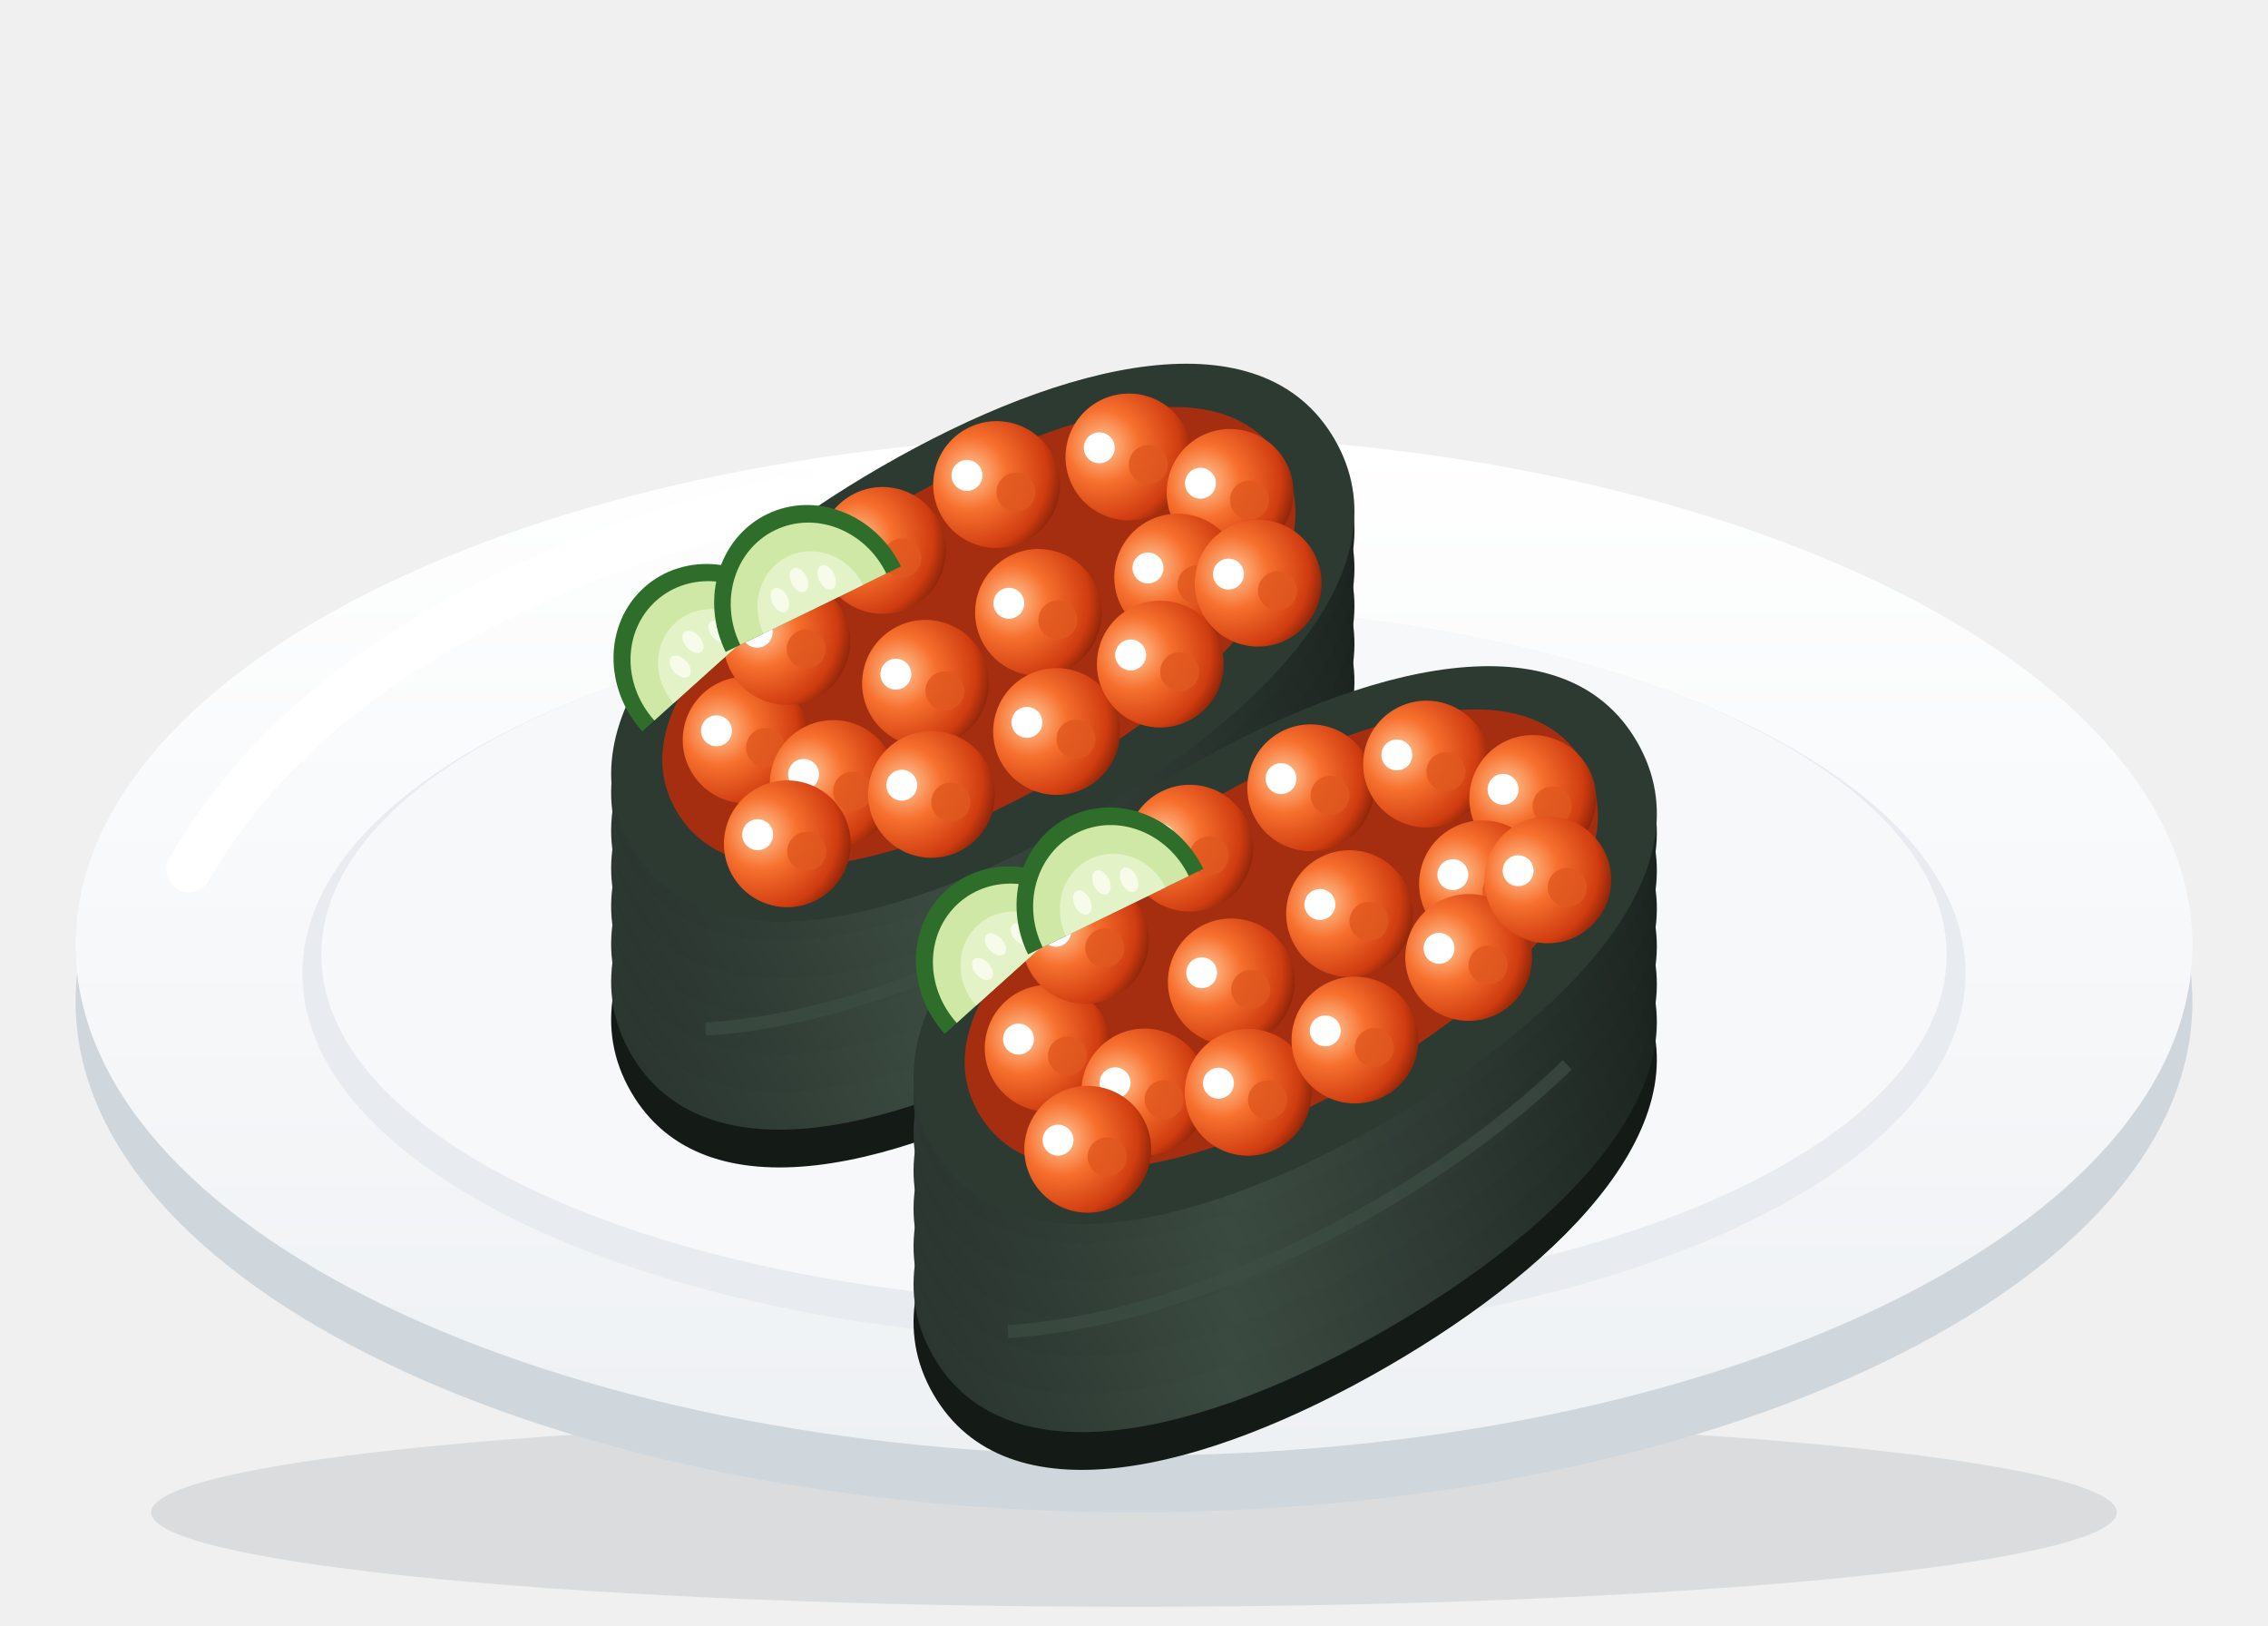
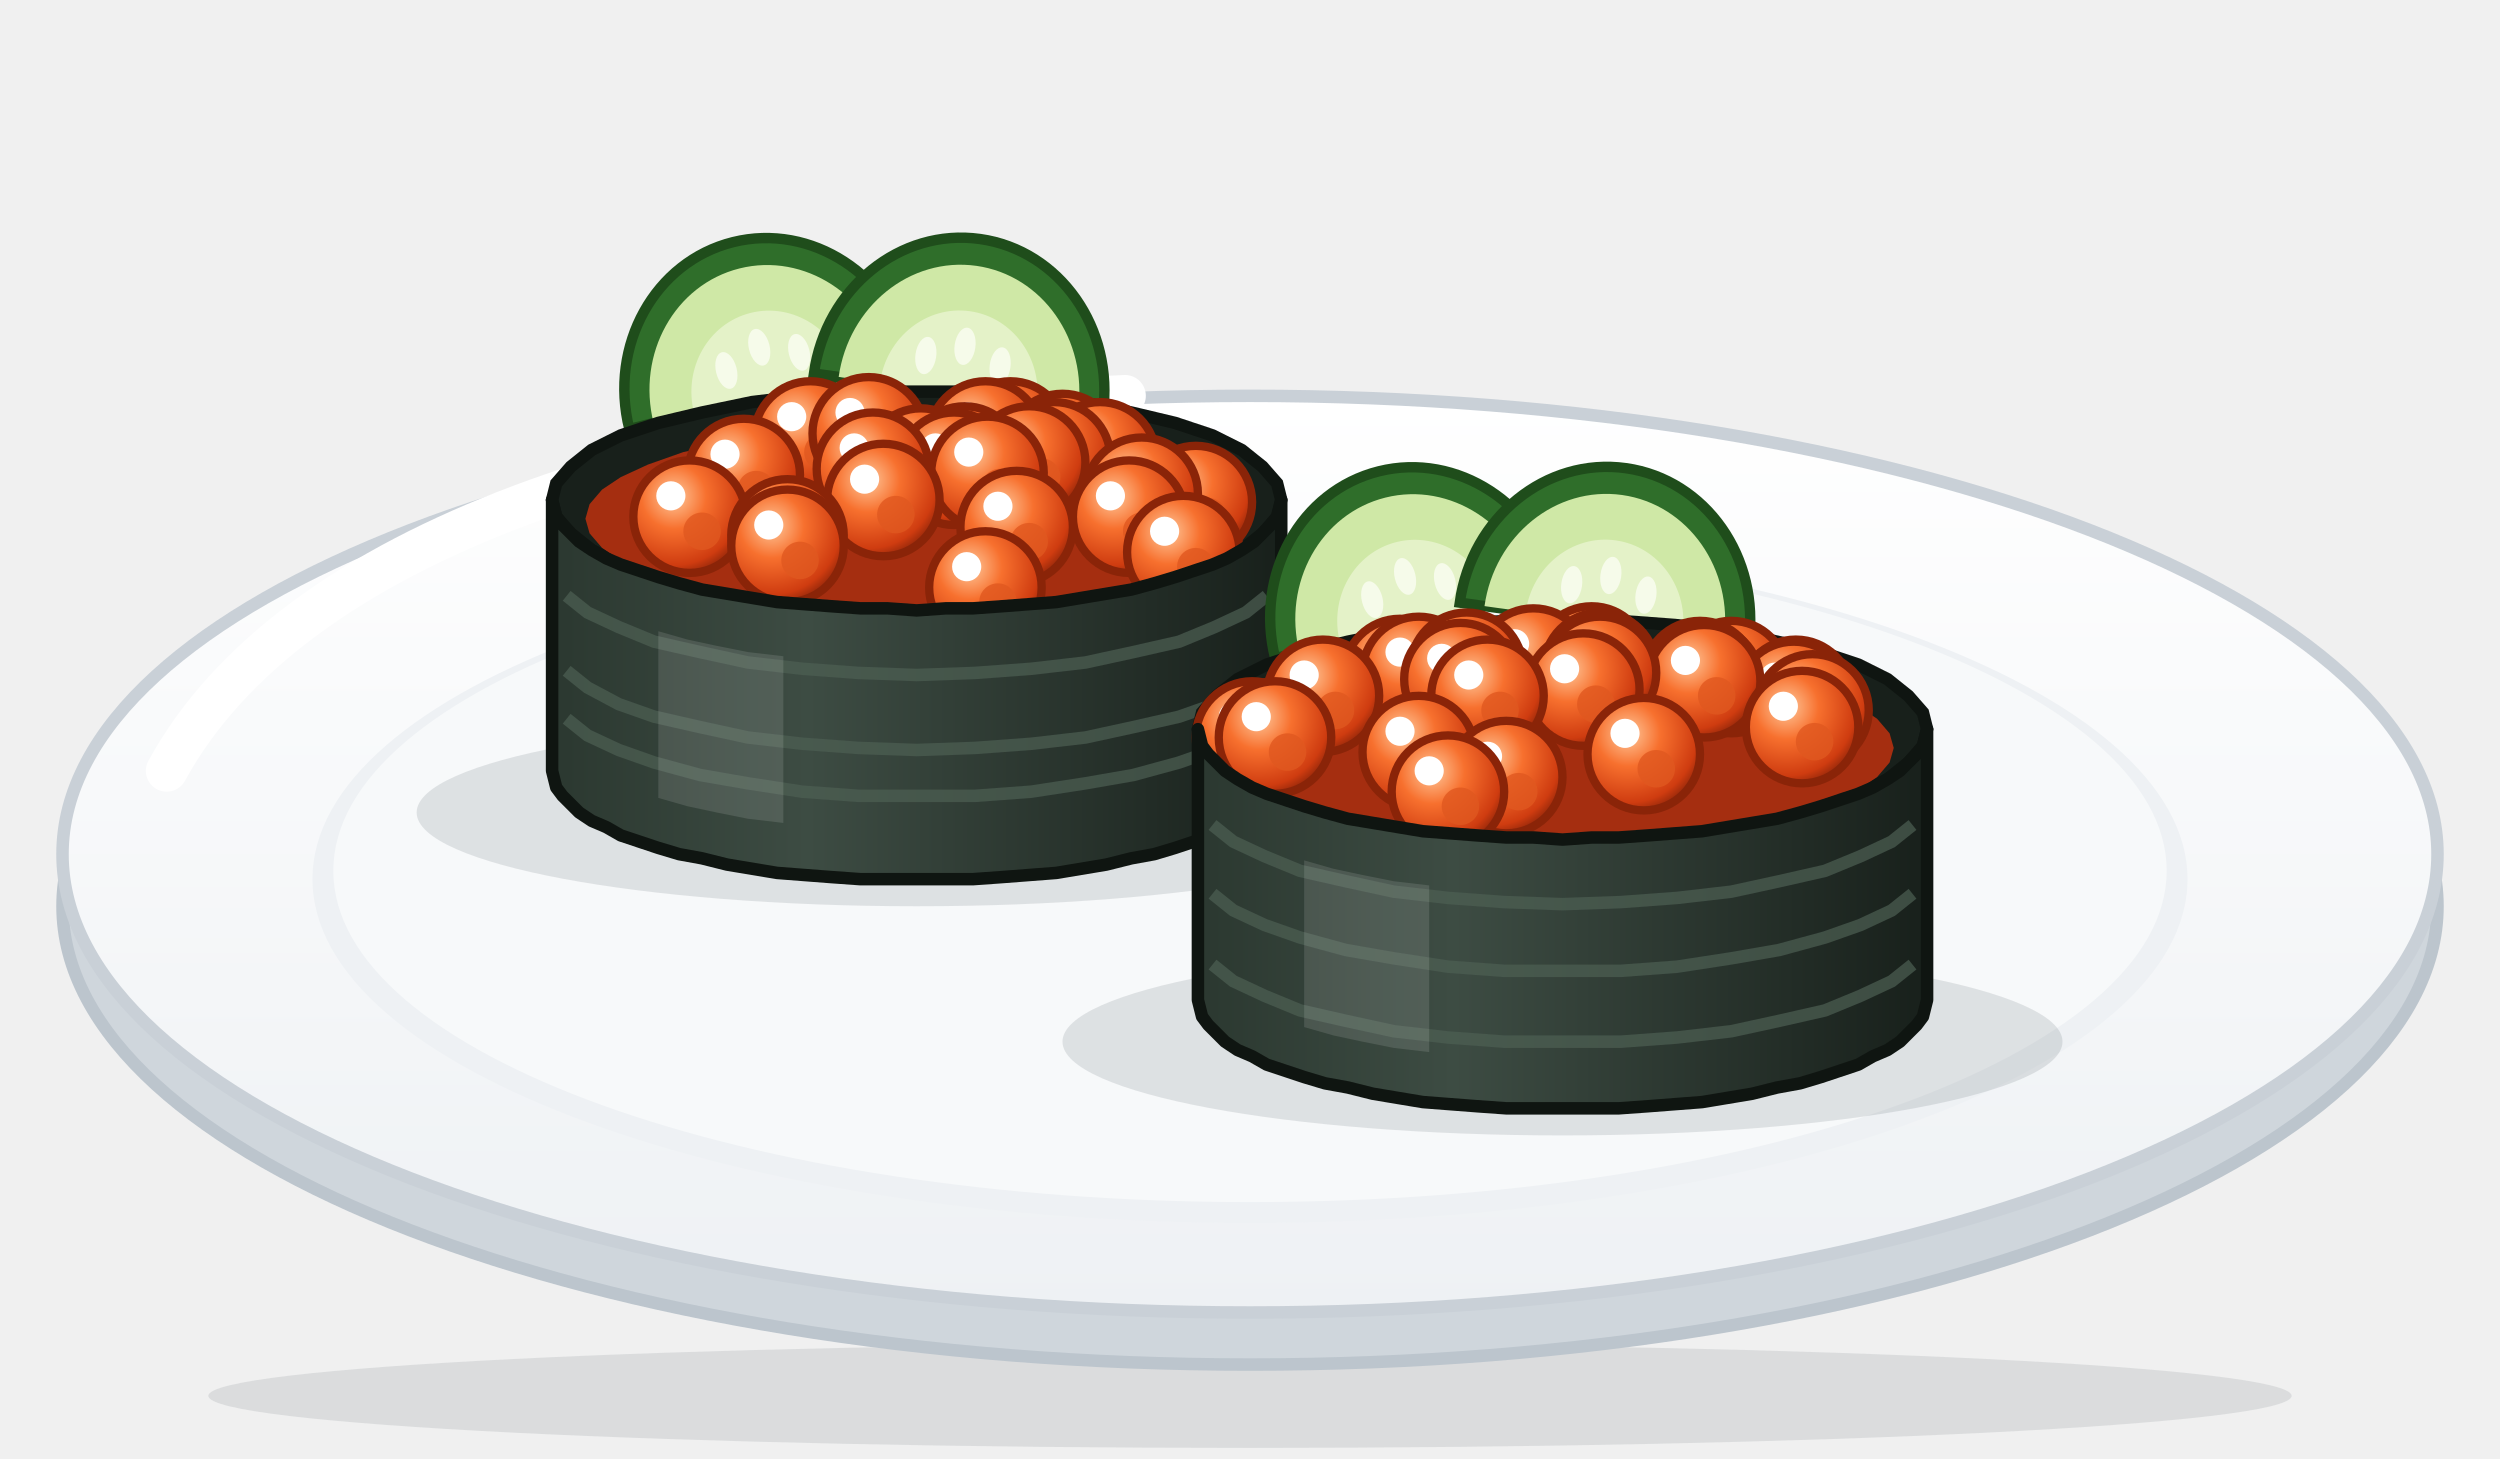
- <svg xmlns="http://www.w3.org/2000/svg" viewBox="0 10 120 86">
+ <svg xmlns="http://www.w3.org/2000/svg" viewBox="0 24 120 70">
  <defs>
    <filter id="soft" x="-20%" y="-50%" width="140%" height="200%">
-       <feGaussianBlur stdDeviation="0.8" />
+       <feGaussianBlur stdDeviation="0.7" />
    </filter>
    <linearGradient id="plate" x1="0" y1="0" x2="0" y2="1">
      <stop offset="0" stop-color="#ffffff" />
      <stop offset="1" stop-color="#eef1f4" />
+     </linearGradient>
+     <linearGradient id="rice" x1="0" y1="0" x2="0" y2="1">
+       <stop offset="0.3" stop-color="#fdfdfb" />
+       <stop offset="1" stop-color="#dde2e8" />
+     </linearGradient>
+     <linearGradient id="nori" x1="0" y1="0" x2="1" y2="0">
+       <stop offset="0" stop-color="#2b3830" />
+       <stop offset="0.35" stop-color="#3d4c43" />
+       <stop offset="1" stop-color="#18201b" />
    </linearGradient>
    <radialGradient id="roe" cx="0.36" cy="0.32" r="0.72">
      <stop offset="0" stop-color="#ffc99c" />
      <stop offset="0.4" stop-color="#f7702e" />
      <stop offset="0.85" stop-color="#cf3c10" />
      <stop offset="1" stop-color="#93270a" />
    </radialGradient>
-     <linearGradient id="noriSide" x1="0" y1="0" x2="1" y2="0">
-       <stop offset="0" stop-color="#2a362f" />
-       <stop offset="0.3" stop-color="#3b4a41" />
-       <stop offset="1" stop-color="#1a221e" />
-     </linearGradient>
  </defs>
-   <ellipse cx="60" cy="90" rx="52" ry="5" fill="#1c2b36" opacity="0.10" />
-   <ellipse cx="60" cy="63" rx="56" ry="27" fill="#cfd6dc" />
-   <ellipse cx="60" cy="60" rx="56" ry="27" fill="url(#plate)" />
-   <ellipse cx="60" cy="61.5" rx="44" ry="19.5" fill="#e8ecf0" />
-   <ellipse cx="60" cy="60.5" rx="43" ry="18.5" fill="#f6f8fa" />
-   <path d="M10 56 C18 42 38 35 60 34" fill="none" stroke="#fff" stroke-width="2.4" stroke-linecap="round" />
-   <g transform="translate(52 57) rotate(-30) scale(0.86)">
-     <path d="M-25 0 C-25 -9 -13 -12.5 0 -12.5 C13 -12.5 25 -9 25 0 C25 9 13 12.5 0 12.5 C-13 12.5 -25 9 -25 0 Z" fill="#141b17" />
+   <ellipse cx="60" cy="91" rx="50" ry="2.5" fill="#1c2b36" opacity="0.10" />
+   <ellipse cx="60" cy="67.5" rx="57" ry="22" fill="#cfd6dc" stroke="#bcc5cd" stroke-width="0.6" />
+   <ellipse cx="60" cy="65" rx="57" ry="22" fill="url(#plate)" stroke="#c9d0d7" stroke-width="0.6" />
+   <ellipse cx="60" cy="66.2" rx="45" ry="16.5" fill="#eef1f4" />
+   <ellipse cx="60" cy="65.8" rx="44" ry="15.9" fill="#f7f9fa" />
+   <path d="M8 61 C14 50 32 44 54 43" fill="none" stroke="#fff" stroke-width="2" stroke-linecap="round" />
+   <g>
+     <ellipse cx="44" cy="63" rx="24" ry="4.5" fill="#1c2b36" opacity="0.12" />
+     <g transform="translate(37 42.9) rotate(-14)">
+       <path d="M-7 0 A7 7.5 0 0 1 7 0 Z" fill="#2f6e2a" stroke="#1f4d1b" stroke-width="0.5" />
+       <path d="M-5.8 0 A5.8 6.2 0 0 1 5.8 0 Z" fill="#cfe8a6" />
+       <path d="M-3.8 0 A3.8 4 0 0 1 3.8 0 Z" fill="#e4f2c8" />
+       <g fill="#f6fbea">
+         <ellipse cx="-1.8" cy="-1.6" rx="0.5" ry="0.9" />
+         <ellipse cx="0" cy="-2.3" rx="0.5" ry="0.9" />
+         <ellipse cx="1.8" cy="-1.6" rx="0.5" ry="0.9" />
+       </g>
+     </g>
+     <g transform="translate(46 42.9) rotate(8)">
+       <path d="M-7 0 A7 7.5 0 0 1 7 0 Z" fill="#2f6e2a" stroke="#1f4d1b" stroke-width="0.5" />
+       <path d="M-5.8 0 A5.8 6.2 0 0 1 5.8 0 Z" fill="#cfe8a6" />
+       <path d="M-3.8 0 A3.8 4 0 0 1 3.8 0 Z" fill="#e4f2c8" />
+       <g fill="#f6fbea">
+         <ellipse cx="-1.8" cy="-1.6" rx="0.5" ry="0.9" />
+         <ellipse cx="0" cy="-2.3" rx="0.5" ry="0.9" />
+         <ellipse cx="1.8" cy="-1.6" rx="0.5" ry="0.9" />
+       </g>
+     </g>
+     <path d="M61.5 48 L61.3 48.8 L60.6 49.6 L59.6 50.4 L58.2 51.1 L56.4 51.7 L54.3 52.3 L51.9 52.7 L49.4 53 L46.7 53.2 L44 53.3 L41.3 53.2 L38.6 53 L36.1 52.7 L33.7 52.3 L31.6 51.7 L29.8 51.1 L28.4 50.4 L27.4 49.6 L26.7 48.8 L26.5 48 L26.7 47.2 L27.4 46.4 L28.4 45.6 L29.8 44.9 L31.6 44.3 L33.7 43.8 L36.1 43.3 L38.6 43 L41.3 42.8 L44 42.8 L46.7 42.8 L49.4 43 L51.9 43.3 L54.3 43.8 L56.4 44.3 L58.2 44.9 L59.6 45.6 L60.6 46.4 L61.3 47.2 L61.5 48 Z" fill="#18201b" stroke="#0f1511" stroke-width="0.6" />
+     <path d="M59.9 48.9 L59.7 49.6 L59.1 50.3 L58.2 50.9 L56.9 51.5 L55.2 52 L53.3 52.5 L51.2 52.8 L48.9 53.1 L46.5 53.3 L44 53.3 L41.5 53.3 L39.1 53.1 L36.8 52.8 L34.7 52.5 L32.8 52 L31.1 51.5 L29.8 50.9 L28.9 50.3 L28.3 49.6 L28.1 48.9 L28.3 48.2 L28.9 47.5 L29.8 46.9 L31.1 46.3 L32.8 45.7 L34.7 45.3 L36.8 44.9 L39.1 44.6 L41.5 44.5 L44 44.4 L46.5 44.5 L48.9 44.6 L51.2 44.9 L53.3 45.3 L55.2 45.7 L56.9 46.3 L58.2 46.9 L59.1 47.5 L59.7 48.2 L59.9 48.9 Z" fill="#a52e10" />
+     <circle cx="38.9" cy="45" r="2.7" fill="url(#roe)" stroke="#8a2408" stroke-width="0.4" />
+     <circle cx="39.5" cy="45.7" r="0.9" fill="#e0581f" opacity="0.8" />
+     <circle cx="38" cy="44" r="0.7" fill="#fff" />
+     <circle cx="41.7" cy="44.8" r="2.7" fill="url(#roe)" stroke="#8a2408" stroke-width="0.4" />
+     <circle cx="42.3" cy="45.5" r="0.9" fill="#e0581f" opacity="0.8" />
+     <circle cx="40.8" cy="43.8" r="0.7" fill="#fff" />
+     <circle cx="48.5" cy="45" r="2.7" fill="url(#roe)" stroke="#8a2408" stroke-width="0.4" />
+     <circle cx="49.1" cy="45.7" r="0.9" fill="#e0581f" opacity="0.8" />
+     <circle cx="47.6" cy="44" r="0.7" fill="#fff" />
+     <circle cx="47.3" cy="45" r="2.7" fill="url(#roe)" stroke="#8a2408" stroke-width="0.4" />
+     <circle cx="47.9" cy="45.7" r="0.9" fill="#e0581f" opacity="0.8" />
+     <circle cx="46.4" cy="44" r="0.7" fill="#fff" />
+     <circle cx="51" cy="45.6" r="2.7" fill="url(#roe)" stroke="#8a2408" stroke-width="0.4" />
+     <circle cx="51.6" cy="46.3" r="0.9" fill="#e0581f" opacity="0.8" />
+     <circle cx="50.1" cy="44.6" r="0.7" fill="#fff" />
+     <circle cx="52.8" cy="46" r="2.7" fill="url(#roe)" stroke="#8a2408" stroke-width="0.4" />
+     <circle cx="53.4" cy="46.7" r="0.9" fill="#e0581f" opacity="0.8" />
+     <circle cx="51.9" cy="45" r="0.7" fill="#fff" />
+     <circle cx="50.6" cy="46" r="2.7" fill="url(#roe)" stroke="#8a2408" stroke-width="0.4" />
+     <circle cx="51.2" cy="46.7" r="0.9" fill="#e0581f" opacity="0.8" />
+     <circle cx="49.7" cy="45" r="0.7" fill="#fff" />
+     <circle cx="49.4" cy="46.2" r="2.7" fill="url(#roe)" stroke="#8a2408" stroke-width="0.4" />
+     <circle cx="50" cy="46.9" r="0.9" fill="#e0581f" opacity="0.8" />
+     <circle cx="48.5" cy="45.2" r="0.7" fill="#fff" />
+     <circle cx="35.7" cy="46.8" r="2.7" fill="url(#roe)" stroke="#8a2408" stroke-width="0.4" />
+     <circle cx="36.3" cy="47.5" r="0.9" fill="#e0581f" opacity="0.8" />
+     <circle cx="34.8" cy="45.8" r="0.7" fill="#fff" />
+     <circle cx="57.4" cy="48.1" r="2.7" fill="url(#roe)" stroke="#8a2408" stroke-width="0.4" />
+     <circle cx="58" cy="48.8" r="0.9" fill="#e0581f" opacity="0.8" />
+     <circle cx="56.5" cy="47.1" r="0.7" fill="#fff" />
+     <circle cx="46.3" cy="46.2" r="2.7" fill="url(#roe)" stroke="#8a2408" stroke-width="0.4" />
+     <circle cx="46.9" cy="46.9" r="0.9" fill="#e0581f" opacity="0.8" />
+     <circle cx="45.4" cy="45.2" r="0.7" fill="#fff" />
+     <circle cx="44.2" cy="46.3" r="2.7" fill="url(#roe)" stroke="#8a2408" stroke-width="0.4" />
+     <circle cx="44.8" cy="47" r="0.9" fill="#e0581f" opacity="0.8" />
+     <circle cx="43.3" cy="45.3" r="0.7" fill="#fff" />
+     <circle cx="54.8" cy="47.7" r="2.7" fill="url(#roe)" stroke="#8a2408" stroke-width="0.4" />
+     <circle cx="55.4" cy="48.4" r="0.9" fill="#e0581f" opacity="0.8" />
+     <circle cx="53.9" cy="46.7" r="0.7" fill="#fff" />
+     <circle cx="45.8" cy="46.5" r="2.7" fill="url(#roe)" stroke="#8a2408" stroke-width="0.4" />
+     <circle cx="46.4" cy="47.2" r="0.9" fill="#e0581f" opacity="0.8" />
+     <circle cx="44.9" cy="45.5" r="0.7" fill="#fff" />
+     <circle cx="41.9" cy="46.5" r="2.7" fill="url(#roe)" stroke="#8a2408" stroke-width="0.4" />
+     <circle cx="42.5" cy="47.2" r="0.9" fill="#e0581f" opacity="0.8" />
+     <circle cx="41" cy="45.5" r="0.7" fill="#fff" />
+     <circle cx="47.4" cy="46.7" r="2.7" fill="url(#roe)" stroke="#8a2408" stroke-width="0.4" />
+     <circle cx="48" cy="47.4" r="0.9" fill="#e0581f" opacity="0.8" />
+     <circle cx="46.5" cy="45.7" r="0.7" fill="#fff" />
+     <circle cx="33.1" cy="48.8" r="2.7" fill="url(#roe)" stroke="#8a2408" stroke-width="0.4" />
+     <circle cx="33.7" cy="49.5" r="0.9" fill="#e0581f" opacity="0.8" />
+     <circle cx="32.2" cy="47.8" r="0.7" fill="#fff" />
+     <circle cx="54.2" cy="48.8" r="2.7" fill="url(#roe)" stroke="#8a2408" stroke-width="0.4" />
+     <circle cx="54.8" cy="49.5" r="0.9" fill="#e0581f" opacity="0.8" />
+     <circle cx="53.3" cy="47.8" r="0.7" fill="#fff" />
+     <circle cx="42.4" cy="48" r="2.7" fill="url(#roe)" stroke="#8a2408" stroke-width="0.4" />
+     <circle cx="43" cy="48.7" r="0.9" fill="#e0581f" opacity="0.8" />
+     <circle cx="41.5" cy="47" r="0.7" fill="#fff" />
+     <circle cx="56.8" cy="50.5" r="2.7" fill="url(#roe)" stroke="#8a2408" stroke-width="0.4" />
+     <circle cx="57.4" cy="51.2" r="0.9" fill="#e0581f" opacity="0.8" />
+     <circle cx="55.9" cy="49.5" r="0.7" fill="#fff" />
+     <circle cx="48.8" cy="49.3" r="2.7" fill="url(#roe)" stroke="#8a2408" stroke-width="0.4" />
+     <circle cx="49.4" cy="50" r="0.9" fill="#e0581f" opacity="0.8" />
+     <circle cx="47.9" cy="48.3" r="0.7" fill="#fff" />
+     <circle cx="37.8" cy="49.7" r="2.7" fill="url(#roe)" stroke="#8a2408" stroke-width="0.4" />
+     <circle cx="38.4" cy="50.4" r="0.9" fill="#e0581f" opacity="0.8" />
+     <circle cx="36.9" cy="48.7" r="0.7" fill="#fff" />
+     <circle cx="37.8" cy="50.2" r="2.7" fill="url(#roe)" stroke="#8a2408" stroke-width="0.4" />
+     <circle cx="38.4" cy="50.9" r="0.9" fill="#e0581f" opacity="0.8" />
+     <circle cx="36.9" cy="49.2" r="0.7" fill="#fff" />
+     <circle cx="47.3" cy="52.2" r="2.7" fill="url(#roe)" stroke="#8a2408" stroke-width="0.4" />
+     <circle cx="47.9" cy="52.9" r="0.9" fill="#e0581f" opacity="0.8" />
+     <circle cx="46.4" cy="51.2" r="0.7" fill="#fff" />
+     <path d="M61.5 48 L61.4 48.4 L61.3 48.8 L61 49.2 L60.6 49.6 L60.2 50 L59.6 50.4 L58.9 50.8 L58.2 51.1 L57.3 51.4 L56.4 51.7 L55.4 52 L54.3 52.3 L53.1 52.5 L51.9 52.7 L50.7 52.9 L49.4 53 L48.1 53.1 L46.7 53.2 L45.4 53.2 L44 53.3 L42.6 53.2 L41.3 53.2 L39.9 53.1 L38.6 53 L37.3 52.9 L36.1 52.7 L34.9 52.5 L33.7 52.3 L32.6 52 L31.6 51.7 L30.7 51.4 L29.8 51.1 L29.1 50.8 L28.4 50.4 L27.8 50 L27.4 49.6 L27 49.2 L26.7 48.8 L26.6 48.4 L26.5 48 L26.5 61 L26.6 61.4 L26.7 61.8 L27 62.2 L27.4 62.6 L27.8 63 L28.4 63.4 L29.1 63.7 L29.8 64.1 L30.7 64.4 L31.6 64.7 L32.6 65 L33.7 65.2 L34.9 65.5 L36.1 65.7 L37.3 65.9 L38.6 66 L39.9 66.1 L41.3 66.2 L42.6 66.2 L44 66.2 L45.4 66.2 L46.7 66.2 L48.1 66.1 L49.4 66 L50.7 65.9 L51.9 65.7 L53.1 65.5 L54.3 65.2 L55.4 65 L56.4 64.7 L57.3 64.4 L58.2 64.1 L58.9 63.7 L59.6 63.4 L60.2 63 L60.6 62.6 L61 62.2 L61.3 61.8 L61.4 61.4 L61.5 61 Z" fill="url(#nori)" stroke="#0f1511" stroke-width="0.6" stroke-linejoin="round" />
+     <path d="M60.8 58.5 L59.8 59.3 L58.3 60 L56.6 60.6 L54.4 61.2 L52.1 61.6 L49.5 62 L46.8 62.2 L44 62.2 L41.2 62.2 L38.5 62 L35.9 61.6 L33.6 61.2 L31.4 60.6 L29.7 60 L28.2 59.3 L27.2 58.5" fill="none" stroke="#4d5f53" stroke-width="0.6" opacity="0.7" />
+     <path d="M60.8 56.2 L59.8 57 L58.3 57.8 L56.6 58.4 L54.4 58.9 L52.1 59.4 L49.5 59.7 L46.8 59.9 L44 60 L41.2 59.9 L38.5 59.7 L35.9 59.4 L33.6 58.9 L31.4 58.4 L29.7 57.8 L28.2 57 L27.2 56.2" fill="none" stroke="#4d5f53" stroke-width="0.6" opacity="0.7" />
+     <path d="M60.8 52.6 L59.8 53.4 L58.3 54.1 L56.6 54.8 L54.4 55.3 L52.1 55.8 L49.5 56.1 L46.8 56.3 L44 56.4 L41.2 56.3 L38.5 56.1 L35.9 55.8 L33.6 55.3 L31.4 54.8 L29.7 54.1 L28.2 53.4 L27.2 52.6" fill="none" stroke="#4d5f53" stroke-width="0.6" opacity="0.7" />
+     <path d="M37.6 55.5 L35.9 55.3 L34.4 55 L33 54.7 L31.6 54.3 L31.6 62.3 L33 62.7 L34.4 63 L35.9 63.3 L37.6 63.5" fill="#ffffff" opacity="0.12" />
  </g>
-   <g transform="translate(52 55) rotate(-30) scale(0.86)">
-     <path d="M-25 0 C-25 -9 -13 -12.5 0 -12.5 C13 -12.5 25 -9 25 0 C25 9 13 12.5 0 12.5 C-13 12.5 -25 9 -25 0 Z" fill="url(#noriSide)" />
-   </g>
-   <g transform="translate(52 53) rotate(-30) scale(0.86)">
-     <path d="M-25 0 C-25 -9 -13 -12.5 0 -12.5 C13 -12.5 25 -9 25 0 C25 9 13 12.5 0 12.5 C-13 12.5 -25 9 -25 0 Z" fill="url(#noriSide)" />
-   </g>
-   <g transform="translate(52 51) rotate(-30) scale(0.86)">
-     <path d="M-25 0 C-25 -9 -13 -12.5 0 -12.5 C13 -12.5 25 -9 25 0 C25 9 13 12.5 0 12.5 C-13 12.5 -25 9 -25 0 Z" fill="url(#noriSide)" />
-   </g>
-   <g transform="translate(52 49) rotate(-30) scale(0.86)">
-     <path d="M-25 0 C-25 -9 -13 -12.5 0 -12.5 C13 -12.5 25 -9 25 0 C25 9 13 12.5 0 12.5 C-13 12.5 -25 9 -25 0 Z" fill="url(#noriSide)" />
-   </g>
-   <g transform="translate(52 47) rotate(-30) scale(0.86)">
-     <path d="M-25 0 C-25 -9 -13 -12.5 0 -12.5 C13 -12.5 25 -9 25 0 C25 9 13 12.5 0 12.5 C-13 12.5 -25 9 -25 0 Z" fill="url(#noriSide)" />
-   </g>
-   <g transform="translate(52 45) rotate(-30) scale(0.86)">
-     <path d="M-25 0 C-25 -9 -13 -12.5 0 -12.5 C13 -12.5 25 -9 25 0 C25 9 13 12.5 0 12.5 C-13 12.5 -25 9 -25 0 Z" fill="url(#noriSide)" />
-   </g>
-   <g transform="translate(52 52) rotate(-30) scale(0.86)">
-     <path d="M-22 4 C-12 9 4 10 16 7" fill="none" stroke="#3d4d43" stroke-width="0.8" opacity="0.7" />
-   </g>
-   <g transform="translate(52 44) rotate(-30) scale(0.86)">
-     <path d="M-25 0 C-25 -9 -13 -12.5 0 -12.5 C13 -12.5 25 -9 25 0 C25 9 13 12.5 0 12.5 C-13 12.5 -25 9 -25 0 Z" fill="#2c3a31" />
-     <path d="M-21.5 -0.5 C-21.5 -7.5 -11 -10 0 -10 C11 -10 21.5 -7.5 21.5 -0.5 C21.5 6.5 11 9.5 0 9.5 C-11 9.5 -21.5 6.5 -21.5 -0.5 Z" fill="#a52e10" />
-     <circle cx="-15.6" cy="-2.1" r="3.9" fill="url(#roe)" />
-     <circle cx="-14.8" cy="-1.1" r="1.2" fill="#e0581f" opacity="0.8" />
-     <circle cx="-16.9" cy="-3.5" r="0.95" fill="#fff" />
-     <circle cx="-10.4" cy="-6.1" r="3.9" fill="url(#roe)" />
-     <circle cx="-9.6" cy="-5.1" r="1.2" fill="#e0581f" opacity="0.8" />
-     <circle cx="-11.7" cy="-7.5" r="0.95" fill="#fff" />
-     <circle cx="-2.5" cy="-8" r="3.9" fill="url(#roe)" />
-     <circle cx="-1.7" cy="-7" r="1.2" fill="#e0581f" opacity="0.8" />
-     <circle cx="-3.8" cy="-9.4" r="0.95" fill="#fff" />
-     <circle cx="5.6" cy="-8" r="3.9" fill="url(#roe)" />
-     <circle cx="6.4" cy="-7" r="1.2" fill="#e0581f" opacity="0.8" />
-     <circle cx="4.3" cy="-9.4" r="0.95" fill="#fff" />
-     <circle cx="13.5" cy="-5.4" r="3.9" fill="url(#roe)" />
-     <circle cx="14.3" cy="-4.4" r="1.2" fill="#e0581f" opacity="0.8" />
-     <circle cx="12.2" cy="-6.8" r="0.95" fill="#fff" />
-     <circle cx="17.8" cy="-0.4" r="3.9" fill="url(#roe)" />
-     <circle cx="18.6" cy="0.6" r="1.2" fill="#e0581f" opacity="0.8" />
-     <circle cx="16.5" cy="-1.8" r="0.95" fill="#fff" />
-     <circle cx="-12.3" cy="2.9" r="3.9" fill="url(#roe)" />
-     <circle cx="-11.5" cy="3.9" r="1.2" fill="#e0581f" opacity="0.8" />
-     <circle cx="-13.6" cy="1.5" r="0.95" fill="#fff" />
-     <circle cx="-4.3" cy="0.4" r="3.9" fill="url(#roe)" />
-     <circle cx="-3.5" cy="1.4" r="1.2" fill="#e0581f" opacity="0.8" />
-     <circle cx="-5.6" cy="-1" r="0.95" fill="#fff" />
-     <circle cx="3.9" cy="0.1" r="3.9" fill="url(#roe)" />
-     <circle cx="4.7" cy="1.1" r="1.2" fill="#e0581f" opacity="0.8" />
-     <circle cx="2.6" cy="-1.3" r="0.95" fill="#fff" />
-     <circle cx="12.4" cy="2.5" r="3.9" fill="url(#roe)" />
-     <circle cx="13.2" cy="3.5" r="1.2" fill="#e0581f" opacity="0.8" />
-     <circle cx="11.1" cy="1.1" r="0.95" fill="#fff" />
-     <circle cx="-7.4" cy="6.5" r="3.9" fill="url(#roe)" />
-     <circle cx="-6.6" cy="7.5" r="1.2" fill="#e0581f" opacity="0.8" />
-     <circle cx="-8.7" cy="5.1" r="0.95" fill="#fff" />
-     <circle cx="1.2" cy="7" r="3.9" fill="url(#roe)" />
-     <circle cx="2" cy="8" r="1.2" fill="#e0581f" opacity="0.8" />
-     <circle cx="-0.1" cy="5.6" r="0.95" fill="#fff" />
-     <circle cx="8.8" cy="6.6" r="3.9" fill="url(#roe)" />
-     <circle cx="9.6" cy="7.6" r="1.2" fill="#e0581f" opacity="0.8" />
-     <circle cx="7.5" cy="5.2" r="0.95" fill="#fff" />
-     <circle cx="16.5" cy="5.3" r="3.9" fill="url(#roe)" />
-     <circle cx="17.3" cy="6.3" r="1.2" fill="#e0581f" opacity="0.8" />
-     <circle cx="15.2" cy="3.9" r="0.95" fill="#fff" />
-     <circle cx="-16.6" cy="4.7" r="3.9" fill="url(#roe)" />
-     <circle cx="-15.8" cy="5.7" r="1.2" fill="#e0581f" opacity="0.8" />
-     <circle cx="-17.9" cy="3.3" r="0.95" fill="#fff" />
-     <g transform="translate(-15 -7) rotate(-12)">
-       <path d="M-6 0 A6 6.5 0 0 1 6 0 Z" fill="#2f6e2a" />
-       <path d="M-5 0 A5 5.4 0 0 1 5 0 Z" fill="#cfe8a6" />
-       <path d="M-3.4 0 A3.4 3.6 0 0 1 3.4 0 Z" fill="#e4f2c8" />
-       <g fill="#f6fbea">
-         <ellipse cx="-1.6" cy="-1.4" rx="0.5" ry="0.8" />
-         <ellipse cx="0" cy="-2" rx="0.5" ry="0.8" />
-         <ellipse cx="1.6" cy="-1.4" rx="0.5" ry="0.8" />
-       </g>
-     </g>
-     <g transform="translate(-8 -7) rotate(4)">
-       <path d="M-6 0 A6 6.5 0 0 1 6 0 Z" fill="#2f6e2a" />
-       <path d="M-5 0 A5 5.4 0 0 1 5 0 Z" fill="#cfe8a6" />
-       <path d="M-3.4 0 A3.4 3.6 0 0 1 3.4 0 Z" fill="#e4f2c8" />
-       <g fill="#f6fbea">
-         <ellipse cx="-1.6" cy="-1.4" rx="0.5" ry="0.8" />
-         <ellipse cx="0" cy="-2" rx="0.5" ry="0.8" />
-         <ellipse cx="1.6" cy="-1.4" rx="0.5" ry="0.8" />
-       </g>
-     </g>
-   </g>
-   <g transform="translate(68 73) rotate(-30) scale(0.86)">
-     <path d="M-25 0 C-25 -9 -13 -12.5 0 -12.5 C13 -12.5 25 -9 25 0 C25 9 13 12.5 0 12.5 C-13 12.5 -25 9 -25 0 Z" fill="#141b17" />
-   </g>
-   <g transform="translate(68 71) rotate(-30) scale(0.86)">
-     <path d="M-25 0 C-25 -9 -13 -12.5 0 -12.5 C13 -12.5 25 -9 25 0 C25 9 13 12.5 0 12.5 C-13 12.5 -25 9 -25 0 Z" fill="url(#noriSide)" />
-   </g>
-   <g transform="translate(68 69) rotate(-30) scale(0.86)">
-     <path d="M-25 0 C-25 -9 -13 -12.5 0 -12.5 C13 -12.5 25 -9 25 0 C25 9 13 12.5 0 12.5 C-13 12.5 -25 9 -25 0 Z" fill="url(#noriSide)" />
-   </g>
-   <g transform="translate(68 67) rotate(-30) scale(0.86)">
-     <path d="M-25 0 C-25 -9 -13 -12.5 0 -12.5 C13 -12.5 25 -9 25 0 C25 9 13 12.5 0 12.5 C-13 12.5 -25 9 -25 0 Z" fill="url(#noriSide)" />
-   </g>
-   <g transform="translate(68 65) rotate(-30) scale(0.86)">
-     <path d="M-25 0 C-25 -9 -13 -12.5 0 -12.5 C13 -12.5 25 -9 25 0 C25 9 13 12.5 0 12.5 C-13 12.5 -25 9 -25 0 Z" fill="url(#noriSide)" />
-   </g>
-   <g transform="translate(68 63) rotate(-30) scale(0.86)">
-     <path d="M-25 0 C-25 -9 -13 -12.5 0 -12.5 C13 -12.5 25 -9 25 0 C25 9 13 12.5 0 12.5 C-13 12.5 -25 9 -25 0 Z" fill="url(#noriSide)" />
-   </g>
-   <g transform="translate(68 61) rotate(-30) scale(0.86)">
-     <path d="M-25 0 C-25 -9 -13 -12.5 0 -12.5 C13 -12.5 25 -9 25 0 C25 9 13 12.5 0 12.5 C-13 12.5 -25 9 -25 0 Z" fill="url(#noriSide)" />
-   </g>
-   <g transform="translate(68 68) rotate(-30) scale(0.86)">
-     <path d="M-22 4 C-12 9 4 10 16 7" fill="none" stroke="#3d4d43" stroke-width="0.8" opacity="0.7" />
-   </g>
-   <g transform="translate(68 60) rotate(-30) scale(0.86)">
-     <path d="M-25 0 C-25 -9 -13 -12.5 0 -12.5 C13 -12.5 25 -9 25 0 C25 9 13 12.5 0 12.5 C-13 12.5 -25 9 -25 0 Z" fill="#2c3a31" />
-     <path d="M-21.5 -0.5 C-21.5 -7.5 -11 -10 0 -10 C11 -10 21.5 -7.5 21.5 -0.5 C21.5 6.5 11 9.5 0 9.5 C-11 9.5 -21.5 6.5 -21.5 -0.5 Z" fill="#a52e10" />
-     <circle cx="-15.8" cy="-1.8" r="3.9" fill="url(#roe)" />
-     <circle cx="-15" cy="-0.8" r="1.2" fill="#e0581f" opacity="0.8" />
-     <circle cx="-17.1" cy="-3.2" r="0.95" fill="#fff" />
-     <circle cx="-10.5" cy="-6.4" r="3.9" fill="url(#roe)" />
-     <circle cx="-9.7" cy="-5.4" r="1.2" fill="#e0581f" opacity="0.8" />
-     <circle cx="-11.8" cy="-7.8" r="0.95" fill="#fff" />
-     <circle cx="-2.1" cy="-8.1" r="3.9" fill="url(#roe)" />
-     <circle cx="-1.3" cy="-7.1" r="1.2" fill="#e0581f" opacity="0.8" />
-     <circle cx="-3.4" cy="-9.5" r="0.95" fill="#fff" />
-     <circle cx="6.2" cy="-7.6" r="3.9" fill="url(#roe)" />
-     <circle cx="7" cy="-6.6" r="1.2" fill="#e0581f" opacity="0.8" />
-     <circle cx="4.9" cy="-9" r="0.95" fill="#fff" />
-     <circle cx="13.1" cy="-5.3" r="3.9" fill="url(#roe)" />
-     <circle cx="13.9" cy="-4.3" r="1.2" fill="#e0581f" opacity="0.8" />
-     <circle cx="11.8" cy="-6.7" r="0.95" fill="#fff" />
-     <circle cx="17.7" cy="-0.2" r="3.9" fill="url(#roe)" />
-     <circle cx="18.5" cy="0.8" r="1.2" fill="#e0581f" opacity="0.8" />
-     <circle cx="16.4" cy="-1.6" r="0.95" fill="#fff" />
-     <circle cx="-12" cy="3.5" r="3.9" fill="url(#roe)" />
-     <circle cx="-11.2" cy="4.5" r="1.2" fill="#e0581f" opacity="0.8" />
-     <circle cx="-13.3" cy="2.1" r="0.95" fill="#fff" />
-     <circle cx="-4" cy="0.3" r="3.9" fill="url(#roe)" />
-     <circle cx="-3.2" cy="1.3" r="1.2" fill="#e0581f" opacity="0.8" />
-     <circle cx="-5.3" cy="-1.1" r="0.95" fill="#fff" />
-     <circle cx="4.4" cy="0.3" r="3.9" fill="url(#roe)" />
-     <circle cx="5.2" cy="1.3" r="1.2" fill="#e0581f" opacity="0.8" />
-     <circle cx="3.1" cy="-1.1" r="0.95" fill="#fff" />
-     <circle cx="12.4" cy="2.8" r="3.9" fill="url(#roe)" />
-     <circle cx="13.2" cy="3.8" r="1.2" fill="#e0581f" opacity="0.8" />
-     <circle cx="11.1" cy="1.4" r="0.95" fill="#fff" />
-     <circle cx="-6.5" cy="6.7" r="3.9" fill="url(#roe)" />
-     <circle cx="-5.7" cy="7.7" r="1.2" fill="#e0581f" opacity="0.8" />
-     <circle cx="-7.8" cy="5.3" r="0.95" fill="#fff" />
-     <circle cx="0.8" cy="7.2" r="3.9" fill="url(#roe)" />
-     <circle cx="1.6" cy="8.2" r="1.2" fill="#e0581f" opacity="0.8" />
-     <circle cx="-0.5" cy="5.8" r="0.95" fill="#fff" />
-     <circle cx="9.4" cy="6.3" r="3.9" fill="url(#roe)" />
-     <circle cx="10.2" cy="7.3" r="1.2" fill="#e0581f" opacity="0.8" />
-     <circle cx="8.1" cy="4.9" r="0.95" fill="#fff" />
-     <circle cx="16" cy="4.6" r="3.9" fill="url(#roe)" />
-     <circle cx="16.8" cy="5.6" r="1.2" fill="#e0581f" opacity="0.8" />
-     <circle cx="14.7" cy="3.2" r="0.95" fill="#fff" />
-     <circle cx="-16.8" cy="4.8" r="3.9" fill="url(#roe)" />
-     <circle cx="-16" cy="5.8" r="1.2" fill="#e0581f" opacity="0.8" />
-     <circle cx="-18.1" cy="3.4" r="0.95" fill="#fff" />
-     <g transform="translate(-15 -7) rotate(-12)">
-       <path d="M-6 0 A6 6.5 0 0 1 6 0 Z" fill="#2f6e2a" />
-       <path d="M-5 0 A5 5.4 0 0 1 5 0 Z" fill="#cfe8a6" />
-       <path d="M-3.4 0 A3.4 3.6 0 0 1 3.4 0 Z" fill="#e4f2c8" />
-       <g fill="#f6fbea">
-         <ellipse cx="-1.6" cy="-1.4" rx="0.5" ry="0.8" />
-         <ellipse cx="0" cy="-2" rx="0.5" ry="0.8" />
-         <ellipse cx="1.6" cy="-1.4" rx="0.5" ry="0.8" />
-       </g>
-     </g>
-     <g transform="translate(-8 -7) rotate(4)">
-       <path d="M-6 0 A6 6.5 0 0 1 6 0 Z" fill="#2f6e2a" />
-       <path d="M-5 0 A5 5.4 0 0 1 5 0 Z" fill="#cfe8a6" />
-       <path d="M-3.4 0 A3.4 3.6 0 0 1 3.4 0 Z" fill="#e4f2c8" />
-       <g fill="#f6fbea">
-         <ellipse cx="-1.6" cy="-1.4" rx="0.5" ry="0.8" />
-         <ellipse cx="0" cy="-2" rx="0.5" ry="0.8" />
-         <ellipse cx="1.6" cy="-1.4" rx="0.5" ry="0.8" />
-       </g>
-     </g>
+   <g>
+     <ellipse cx="75" cy="74" rx="24" ry="4.5" fill="#1c2b36" opacity="0.12" />
+     <g transform="translate(68 53.9) rotate(-14)">
+       <path d="M-7 0 A7 7.5 0 0 1 7 0 Z" fill="#2f6e2a" stroke="#1f4d1b" stroke-width="0.5" />
+       <path d="M-5.8 0 A5.8 6.2 0 0 1 5.8 0 Z" fill="#cfe8a6" />
+       <path d="M-3.8 0 A3.8 4 0 0 1 3.8 0 Z" fill="#e4f2c8" />
+       <g fill="#f6fbea">
+         <ellipse cx="-1.8" cy="-1.6" rx="0.5" ry="0.9" />
+         <ellipse cx="0" cy="-2.3" rx="0.5" ry="0.9" />
+         <ellipse cx="1.8" cy="-1.6" rx="0.5" ry="0.9" />
+       </g>
+     </g>
+     <g transform="translate(77 53.9) rotate(8)">
+       <path d="M-7 0 A7 7.5 0 0 1 7 0 Z" fill="#2f6e2a" stroke="#1f4d1b" stroke-width="0.5" />
+       <path d="M-5.8 0 A5.8 6.2 0 0 1 5.8 0 Z" fill="#cfe8a6" />
+       <path d="M-3.8 0 A3.8 4 0 0 1 3.8 0 Z" fill="#e4f2c8" />
+       <g fill="#f6fbea">
+         <ellipse cx="-1.8" cy="-1.6" rx="0.5" ry="0.9" />
+         <ellipse cx="0" cy="-2.3" rx="0.5" ry="0.9" />
+         <ellipse cx="1.8" cy="-1.6" rx="0.5" ry="0.9" />
+       </g>
+     </g>
+     <path d="M92.5 59 L92.3 59.8 L91.6 60.6 L90.6 61.4 L89.2 62.1 L87.4 62.7 L85.3 63.3 L82.9 63.7 L80.4 64 L77.7 64.2 L75 64.3 L72.3 64.2 L69.6 64 L67.1 63.7 L64.7 63.3 L62.6 62.7 L60.8 62.1 L59.4 61.4 L58.4 60.6 L57.7 59.8 L57.5 59 L57.7 58.2 L58.4 57.4 L59.4 56.6 L60.8 55.9 L62.6 55.3 L64.7 54.8 L67.1 54.3 L69.6 54 L72.3 53.8 L75 53.8 L77.7 53.8 L80.4 54 L82.9 54.3 L85.3 54.8 L87.4 55.3 L89.2 55.9 L90.6 56.6 L91.6 57.4 L92.3 58.2 L92.5 59 Z" fill="#18201b" stroke="#0f1511" stroke-width="0.6" />
+     <path d="M90.9 59.9 L90.7 60.6 L90.1 61.3 L89.2 61.9 L87.9 62.5 L86.2 63 L84.3 63.5 L82.2 63.8 L79.9 64.1 L77.5 64.3 L75 64.3 L72.5 64.3 L70.1 64.1 L67.8 63.8 L65.7 63.5 L63.8 63 L62.1 62.5 L60.8 61.9 L59.9 61.3 L59.3 60.6 L59.1 59.9 L59.3 59.2 L59.9 58.5 L60.8 57.9 L62.1 57.3 L63.8 56.7 L65.7 56.3 L67.8 55.9 L70.1 55.6 L72.5 55.5 L75 55.4 L77.5 55.5 L79.9 55.6 L82.2 55.9 L84.3 56.3 L86.2 56.7 L87.9 57.3 L89.2 57.9 L90.1 58.5 L90.7 59.2 L90.9 59.9 Z" fill="#a52e10" />
+     <circle cx="67.2" cy="56.4" r="2.7" fill="url(#roe)" stroke="#8a2408" stroke-width="0.4" />
+     <circle cx="67.8" cy="57.1" r="0.9" fill="#e0581f" opacity="0.8" />
+     <circle cx="66.3" cy="55.4" r="0.7" fill="#fff" />
+     <circle cx="83.1" cy="56.5" r="2.7" fill="url(#roe)" stroke="#8a2408" stroke-width="0.4" />
+     <circle cx="83.7" cy="57.2" r="0.9" fill="#e0581f" opacity="0.8" />
+     <circle cx="82.2" cy="55.5" r="0.7" fill="#fff" />
+     <circle cx="68.1" cy="56.3" r="2.7" fill="url(#roe)" stroke="#8a2408" stroke-width="0.4" />
+     <circle cx="68.7" cy="57" r="0.9" fill="#e0581f" opacity="0.8" />
+     <circle cx="67.2" cy="55.3" r="0.7" fill="#fff" />
+     <circle cx="76.4" cy="55.8" r="2.7" fill="url(#roe)" stroke="#8a2408" stroke-width="0.4" />
+     <circle cx="77" cy="56.5" r="0.9" fill="#e0581f" opacity="0.8" />
+     <circle cx="75.5" cy="54.8" r="0.7" fill="#fff" />
+     <circle cx="73.6" cy="55.9" r="2.7" fill="url(#roe)" stroke="#8a2408" stroke-width="0.4" />
+     <circle cx="74.2" cy="56.6" r="0.9" fill="#e0581f" opacity="0.8" />
+     <circle cx="72.7" cy="54.9" r="0.7" fill="#fff" />
+     <circle cx="70.4" cy="56.1" r="2.7" fill="url(#roe)" stroke="#8a2408" stroke-width="0.4" />
+     <circle cx="71" cy="56.8" r="0.9" fill="#e0581f" opacity="0.8" />
+     <circle cx="69.5" cy="55.1" r="0.7" fill="#fff" />
+     <circle cx="63.5" cy="57.4" r="2.7" fill="url(#roe)" stroke="#8a2408" stroke-width="0.4" />
+     <circle cx="64.1" cy="58.1" r="0.9" fill="#e0581f" opacity="0.8" />
+     <circle cx="62.6" cy="56.4" r="0.7" fill="#fff" />
+     <circle cx="86.2" cy="57.4" r="2.7" fill="url(#roe)" stroke="#8a2408" stroke-width="0.4" />
+     <circle cx="86.8" cy="58.1" r="0.9" fill="#e0581f" opacity="0.8" />
+     <circle cx="85.3" cy="56.4" r="0.7" fill="#fff" />
+     <circle cx="81.6" cy="56.5" r="2.7" fill="url(#roe)" stroke="#8a2408" stroke-width="0.4" />
+     <circle cx="82.2" cy="57.2" r="0.9" fill="#e0581f" opacity="0.8" />
+     <circle cx="80.7" cy="55.5" r="0.7" fill="#fff" />
+     <circle cx="76.8" cy="56.1" r="2.7" fill="url(#roe)" stroke="#8a2408" stroke-width="0.4" />
+     <circle cx="77.4" cy="56.8" r="0.9" fill="#e0581f" opacity="0.8" />
+     <circle cx="75.9" cy="55.1" r="0.7" fill="#fff" />
+     <circle cx="86.1" cy="57.5" r="2.7" fill="url(#roe)" stroke="#8a2408" stroke-width="0.4" />
+     <circle cx="86.7" cy="58.2" r="0.9" fill="#e0581f" opacity="0.8" />
+     <circle cx="85.2" cy="56.5" r="0.7" fill="#fff" />
+     <circle cx="81.8" cy="56.7" r="2.7" fill="url(#roe)" stroke="#8a2408" stroke-width="0.4" />
+     <circle cx="82.4" cy="57.4" r="0.9" fill="#e0581f" opacity="0.8" />
+     <circle cx="80.9" cy="55.7" r="0.7" fill="#fff" />
+     <circle cx="76.8" cy="56.3" r="2.7" fill="url(#roe)" stroke="#8a2408" stroke-width="0.4" />
+     <circle cx="77.4" cy="57" r="0.9" fill="#e0581f" opacity="0.8" />
+     <circle cx="75.9" cy="55.3" r="0.7" fill="#fff" />
+     <circle cx="70.1" cy="56.6" r="2.7" fill="url(#roe)" stroke="#8a2408" stroke-width="0.4" />
+     <circle cx="70.7" cy="57.3" r="0.9" fill="#e0581f" opacity="0.8" />
+     <circle cx="69.2" cy="55.6" r="0.7" fill="#fff" />
+     <circle cx="87" cy="58.1" r="2.7" fill="url(#roe)" stroke="#8a2408" stroke-width="0.4" />
+     <circle cx="87.6" cy="58.8" r="0.9" fill="#e0581f" opacity="0.8" />
+     <circle cx="86.1" cy="57.1" r="0.7" fill="#fff" />
+     <circle cx="60.1" cy="59.4" r="2.7" fill="url(#roe)" stroke="#8a2408" stroke-width="0.4" />
+     <circle cx="60.7" cy="60.1" r="0.9" fill="#e0581f" opacity="0.8" />
+     <circle cx="59.2" cy="58.4" r="0.7" fill="#fff" />
+     <circle cx="76" cy="57.1" r="2.7" fill="url(#roe)" stroke="#8a2408" stroke-width="0.4" />
+     <circle cx="76.6" cy="57.8" r="0.9" fill="#e0581f" opacity="0.8" />
+     <circle cx="75.1" cy="56.1" r="0.7" fill="#fff" />
+     <circle cx="61.2" cy="59.4" r="2.7" fill="url(#roe)" stroke="#8a2408" stroke-width="0.4" />
+     <circle cx="61.8" cy="60.1" r="0.9" fill="#e0581f" opacity="0.8" />
+     <circle cx="60.3" cy="58.4" r="0.7" fill="#fff" />
+     <circle cx="71.4" cy="57.4" r="2.7" fill="url(#roe)" stroke="#8a2408" stroke-width="0.4" />
+     <circle cx="72" cy="58.1" r="0.9" fill="#e0581f" opacity="0.8" />
+     <circle cx="70.5" cy="56.4" r="0.7" fill="#fff" />
+     <circle cx="86.5" cy="58.9" r="2.7" fill="url(#roe)" stroke="#8a2408" stroke-width="0.4" />
+     <circle cx="87.1" cy="59.6" r="0.9" fill="#e0581f" opacity="0.8" />
+     <circle cx="85.6" cy="57.9" r="0.7" fill="#fff" />
+     <circle cx="68.1" cy="60.1" r="2.7" fill="url(#roe)" stroke="#8a2408" stroke-width="0.4" />
+     <circle cx="68.7" cy="60.8" r="0.9" fill="#e0581f" opacity="0.8" />
+     <circle cx="67.2" cy="59.1" r="0.7" fill="#fff" />
+     <circle cx="78.9" cy="60.2" r="2.7" fill="url(#roe)" stroke="#8a2408" stroke-width="0.4" />
+     <circle cx="79.5" cy="60.9" r="0.9" fill="#e0581f" opacity="0.8" />
+     <circle cx="78" cy="59.2" r="0.7" fill="#fff" />
+     <circle cx="72.3" cy="61.3" r="2.7" fill="url(#roe)" stroke="#8a2408" stroke-width="0.4" />
+     <circle cx="72.9" cy="62" r="0.9" fill="#e0581f" opacity="0.8" />
+     <circle cx="71.4" cy="60.3" r="0.7" fill="#fff" />
+     <circle cx="69.5" cy="62" r="2.7" fill="url(#roe)" stroke="#8a2408" stroke-width="0.4" />
+     <circle cx="70.1" cy="62.7" r="0.9" fill="#e0581f" opacity="0.8" />
+     <circle cx="68.6" cy="61" r="0.7" fill="#fff" />
+     <path d="M92.5 59 L92.4 59.4 L92.3 59.8 L92 60.2 L91.6 60.6 L91.2 61 L90.6 61.4 L89.9 61.8 L89.2 62.1 L88.3 62.4 L87.4 62.7 L86.4 63 L85.3 63.3 L84.1 63.5 L82.9 63.7 L81.7 63.9 L80.4 64 L79.1 64.1 L77.7 64.2 L76.4 64.2 L75 64.3 L73.6 64.2 L72.3 64.2 L70.9 64.1 L69.6 64 L68.3 63.9 L67.1 63.7 L65.9 63.5 L64.7 63.3 L63.6 63 L62.6 62.7 L61.7 62.4 L60.8 62.1 L60.1 61.8 L59.4 61.4 L58.8 61 L58.4 60.6 L58 60.2 L57.7 59.8 L57.6 59.4 L57.5 59 L57.5 72 L57.6 72.4 L57.7 72.8 L58 73.2 L58.4 73.6 L58.8 74 L59.4 74.4 L60.1 74.7 L60.8 75.1 L61.7 75.4 L62.6 75.7 L63.6 76 L64.7 76.2 L65.9 76.5 L67.1 76.7 L68.3 76.9 L69.6 77 L70.9 77.1 L72.3 77.2 L73.6 77.2 L75 77.2 L76.4 77.2 L77.7 77.2 L79.1 77.1 L80.4 77 L81.7 76.9 L82.9 76.7 L84.1 76.5 L85.3 76.2 L86.4 76 L87.4 75.7 L88.3 75.4 L89.2 75.1 L89.9 74.7 L90.6 74.4 L91.2 74 L91.6 73.6 L92 73.2 L92.3 72.8 L92.4 72.4 L92.5 72 Z" fill="url(#nori)" stroke="#0f1511" stroke-width="0.6" stroke-linejoin="round" />
+     <path d="M91.8 70.3 L90.8 71.1 L89.3 71.8 L87.6 72.5 L85.4 73 L83.1 73.5 L80.5 73.8 L77.8 74 L75 74 L72.2 74 L69.5 73.8 L66.9 73.5 L64.6 73 L62.4 72.5 L60.7 71.8 L59.2 71.1 L58.2 70.3" fill="none" stroke="#4d5f53" stroke-width="0.6" opacity="0.7" />
+     <path d="M91.8 66.9 L90.8 67.7 L89.3 68.4 L87.6 69 L85.4 69.6 L83.1 70 L80.5 70.4 L77.8 70.6 L75 70.6 L72.2 70.6 L69.5 70.4 L66.9 70 L64.6 69.6 L62.4 69 L60.7 68.4 L59.2 67.7 L58.2 66.9" fill="none" stroke="#4d5f53" stroke-width="0.6" opacity="0.7" />
+     <path d="M91.8 63.6 L90.8 64.4 L89.3 65.1 L87.6 65.8 L85.4 66.3 L83.1 66.8 L80.5 67.1 L77.8 67.3 L75 67.4 L72.2 67.3 L69.5 67.1 L66.9 66.8 L64.6 66.3 L62.4 65.8 L60.7 65.1 L59.2 64.4 L58.2 63.6" fill="none" stroke="#4d5f53" stroke-width="0.6" opacity="0.7" />
+     <path d="M68.6 66.5 L66.9 66.3 L65.4 66 L64 65.7 L62.6 65.3 L62.6 73.3 L64 73.7 L65.4 74 L66.9 74.3 L68.6 74.5" fill="#ffffff" opacity="0.12" />
  </g>
</svg>
